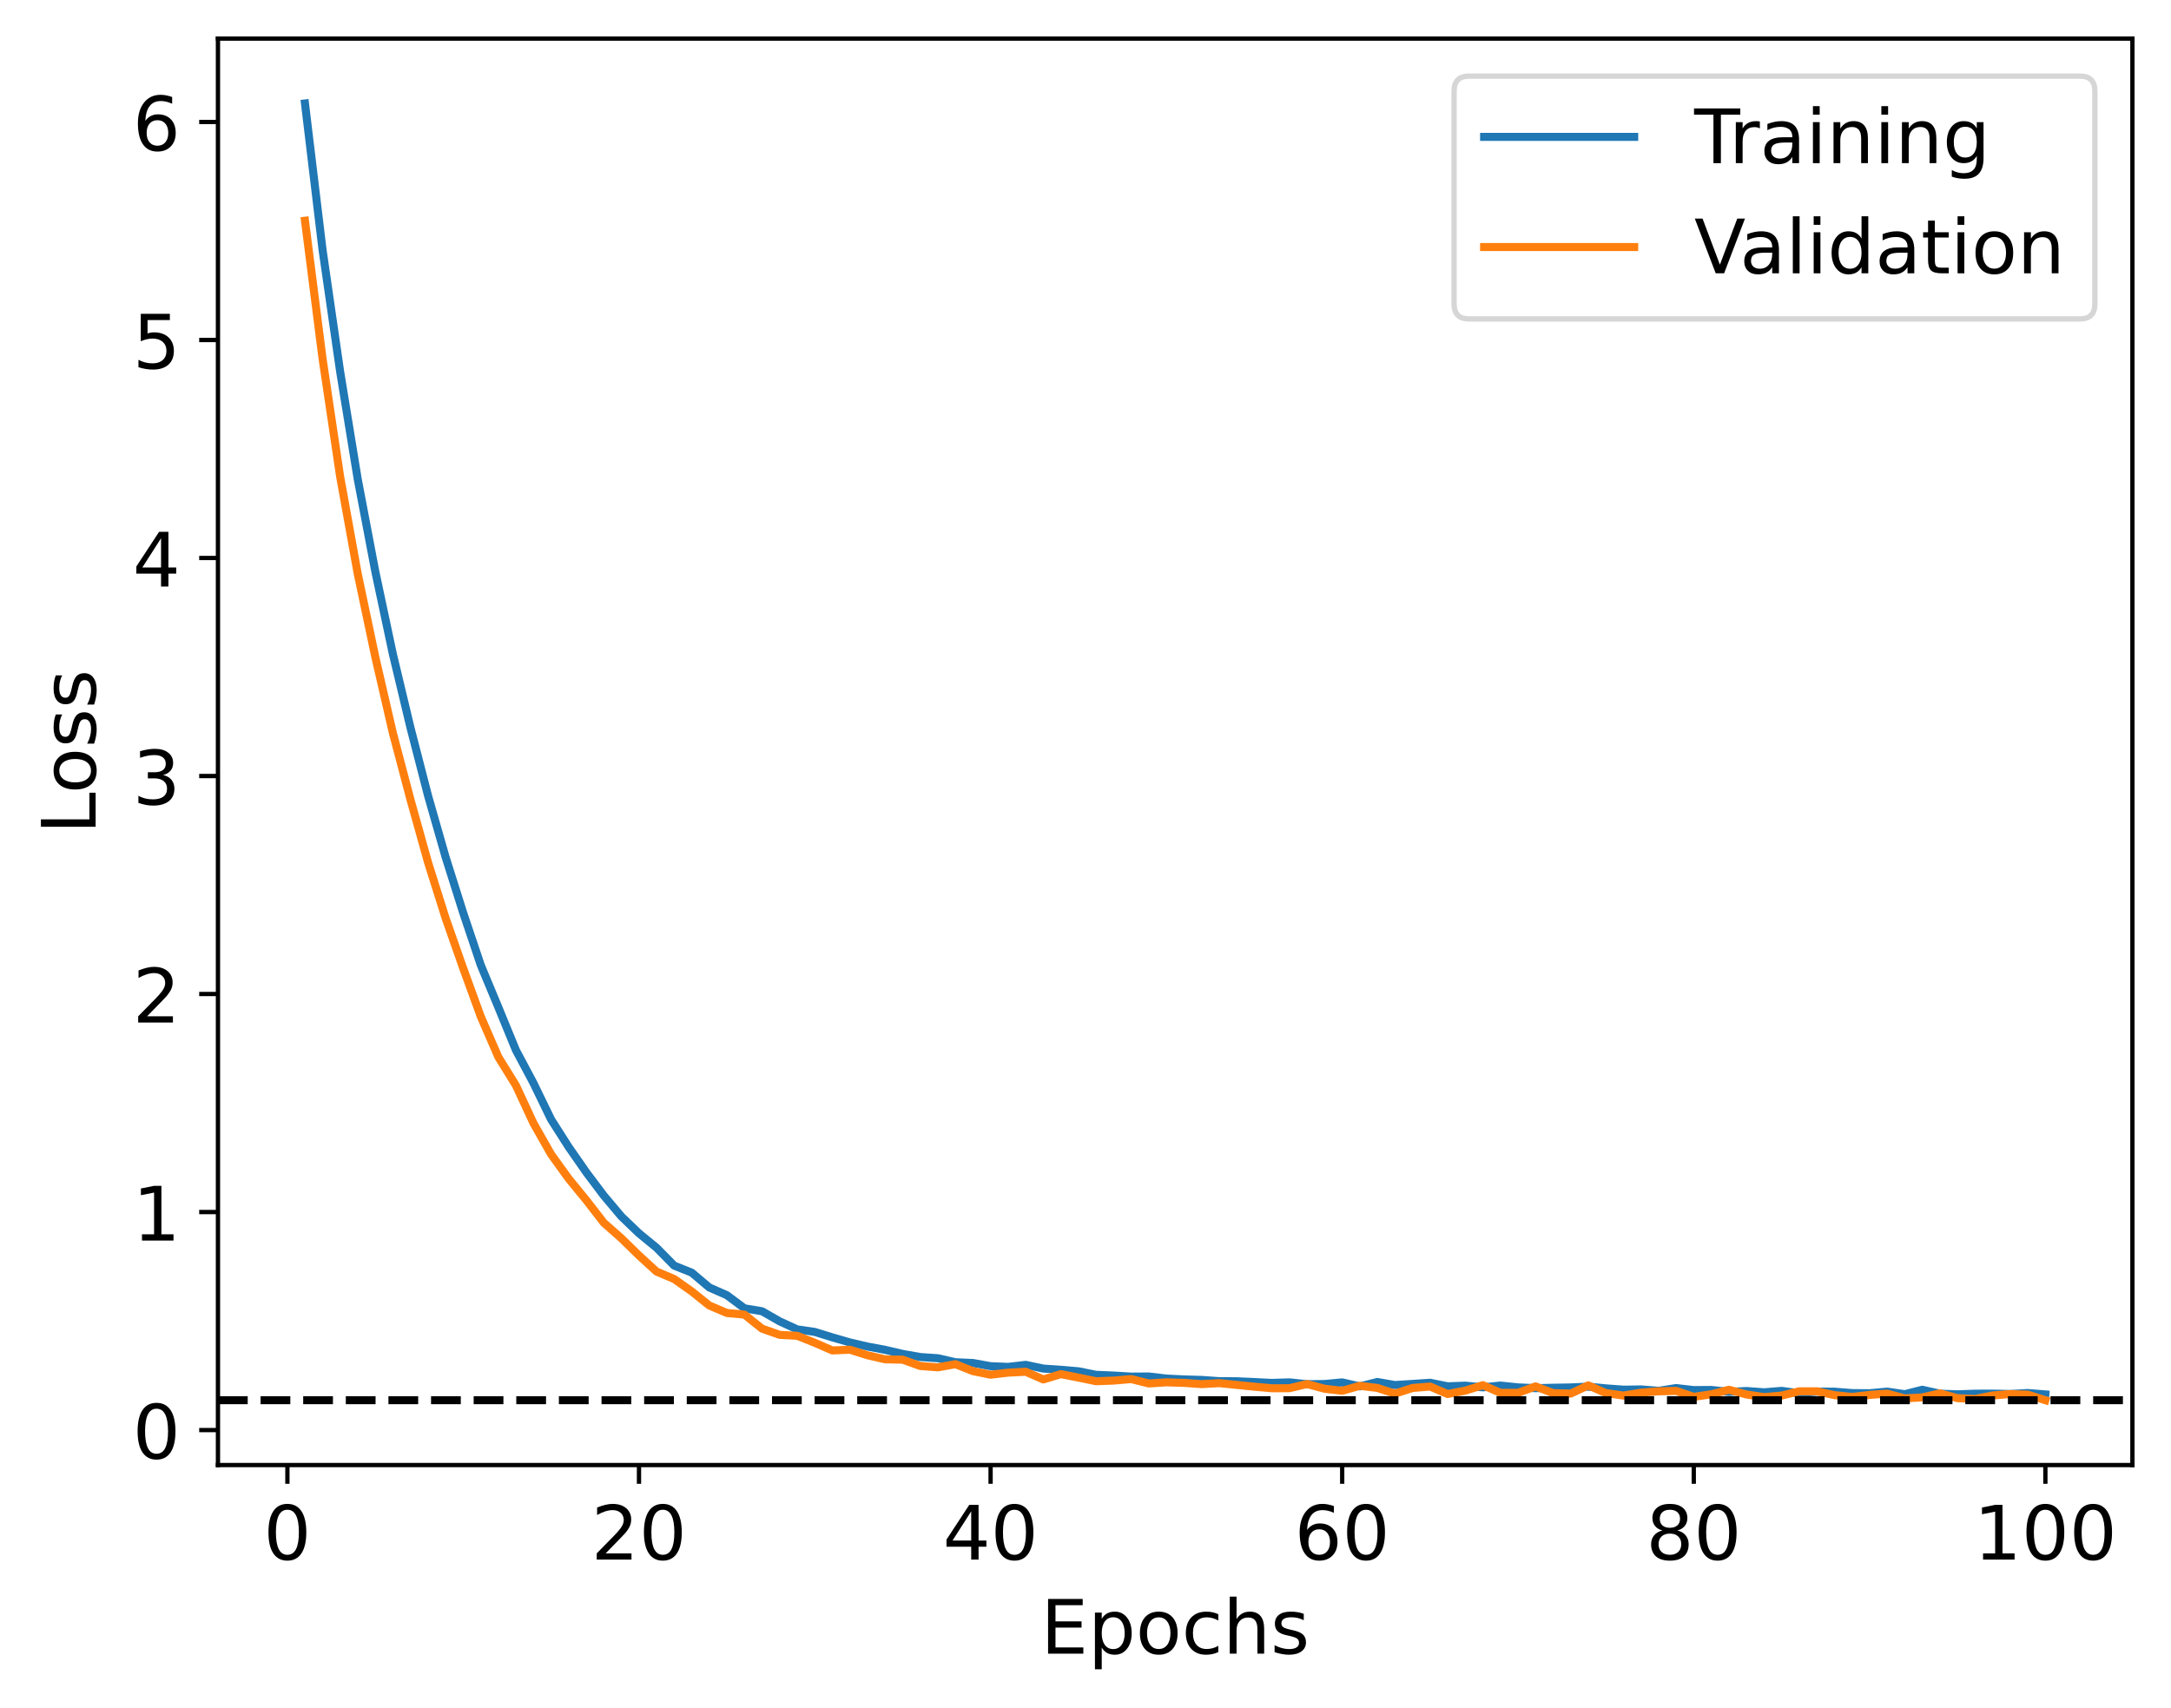
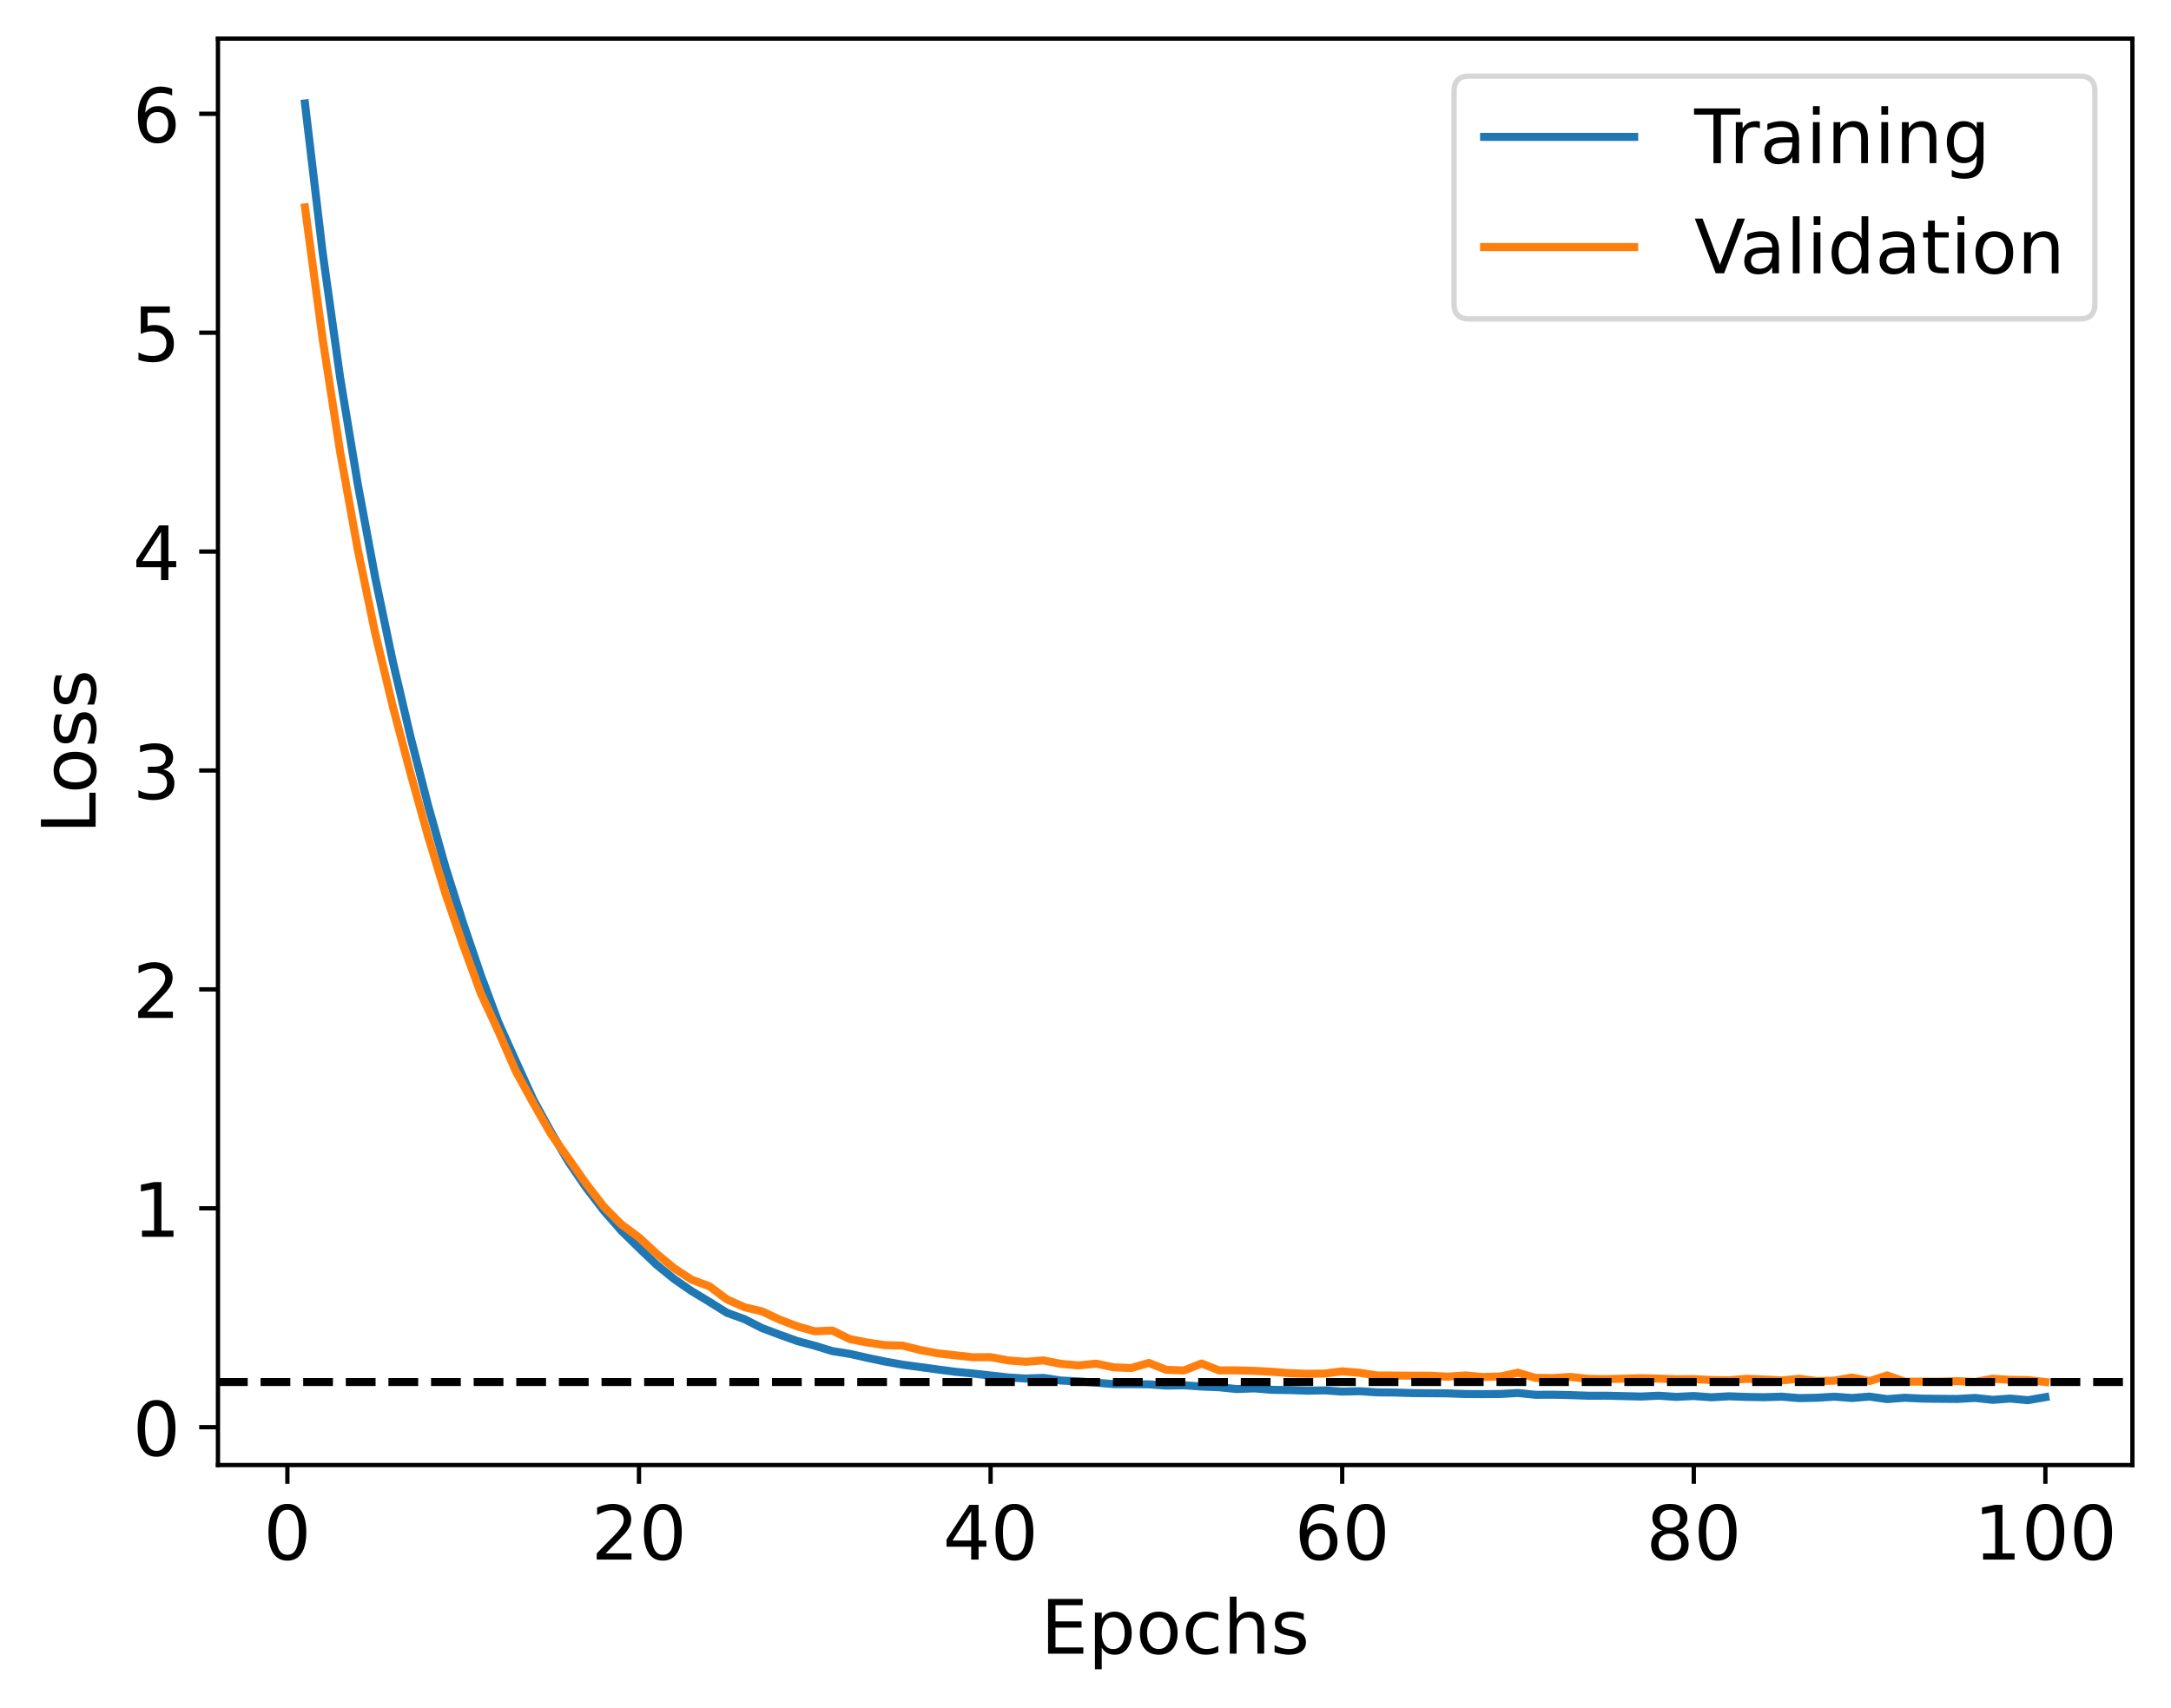
<svg xmlns="http://www.w3.org/2000/svg" xmlns:xlink="http://www.w3.org/1999/xlink" width="404.977pt" height="318.611pt" viewBox="0 0 404.977 318.611" version="1.1">
  <defs>
    <style type="text/css">*{stroke-linejoin: round; stroke-linecap: butt}</style>
  </defs>
  <g id="figure_1">
    <g id="patch_1">
      <path d="M 0 318.611  L 404.977 318.611  L 404.977 0  L 0 0  z " style="fill: #ffffff" />
    </g>
    <g id="axes_1">
      <g id="patch_2">
        <path d="M 40.657 273.312  L 397.777 273.312  L 397.777 7.2  L 40.657 7.2  z " style="fill: #ffffff" />
      </g>
      <g id="matplotlib.axis_1">
        <g id="xtick_1">
          <g id="line2d_1">
            <defs>
-               <path id="m2ffed8a973" d="M 0 0  L 0 3.5  " style="stroke: #000000; stroke-width: 0.8" />
-             </defs>
-             <g>
-               <use xlink:href="#m2ffed8a973" x="53.61" y="273.312" style="stroke: #000000; stroke-width: 0.8" />
+               <path id="mcd5db71404" d="M 0 0  L 0 3.5  " style="stroke: #000000; stroke-width: 0.8" />
+             </defs>
+             <g>
+               <use xlink:href="#mcd5db71404" x="53.61" y="273.312" style="stroke: #000000; stroke-width: 0.8" />
            </g>
          </g>
          <g id="text_1">
            <g transform="translate(49.15651 290.9498) scale(0.14 -0.14)">
              <defs>
                <path id="DejaVuSans-30" d="M 2034 4250  Q 1547 4250 1301 3770  Q 1056 3291 1056 2328  Q 1056 1369 1301 889  Q 1547 409 2034 409  Q 2525 409 2770 889  Q 3016 1369 3016 2328  Q 3016 3291 2770 3770  Q 2525 4250 2034 4250  z M 2034 4750  Q 2819 4750 3233 4129  Q 3647 3509 3647 2328  Q 3647 1150 3233 529  Q 2819 -91 2034 -91  Q 1250 -91 836 529  Q 422 1150 422 2328  Q 422 3509 836 4129  Q 1250 4750 2034 4750  z " transform="scale(0.015625)" />
              </defs>
              <use xlink:href="#DejaVuSans-30" />
            </g>
          </g>
        </g>
        <g id="xtick_2">
          <g id="line2d_2">
            <g>
-               <use xlink:href="#m2ffed8a973" x="119.197" y="273.312" style="stroke: #000000; stroke-width: 0.8" />
+               <use xlink:href="#mcd5db71404" x="119.197" y="273.312" style="stroke: #000000; stroke-width: 0.8" />
            </g>
          </g>
          <g id="text_2">
            <g transform="translate(110.2895 290.9498) scale(0.14 -0.14)">
              <defs>
                <path id="DejaVuSans-32" d="M 1228 531  L 3431 531  L 3431 0  L 469 0  L 469 531  Q 828 903 1448 1529  Q 2069 2156 2228 2338  Q 2531 2678 2651 2914  Q 2772 3150 2772 3378  Q 2772 3750 2511 3984  Q 2250 4219 1831 4219  Q 1534 4219 1204 4116  Q 875 4013 500 3803  L 500 4441  Q 881 4594 1212 4672  Q 1544 4750 1819 4750  Q 2544 4750 2975 4387  Q 3406 4025 3406 3419  Q 3406 3131 3298 2873  Q 3191 2616 2906 2266  Q 2828 2175 2409 1742  Q 1991 1309 1228 531  z " transform="scale(0.015625)" />
              </defs>
              <use xlink:href="#DejaVuSans-32" />
              <use xlink:href="#DejaVuSans-30" x="63.623" />
            </g>
          </g>
        </g>
        <g id="xtick_3">
          <g id="line2d_3">
            <g>
-               <use xlink:href="#m2ffed8a973" x="184.784" y="273.312" style="stroke: #000000; stroke-width: 0.8" />
+               <use xlink:href="#mcd5db71404" x="184.784" y="273.312" style="stroke: #000000; stroke-width: 0.8" />
            </g>
          </g>
          <g id="text_3">
            <g transform="translate(175.8763 290.9498) scale(0.14 -0.14)">
              <defs>
                <path id="DejaVuSans-34" d="M 2419 4116  L 825 1625  L 2419 1625  L 2419 4116  z M 2253 4666  L 3047 4666  L 3047 1625  L 3713 1625  L 3713 1100  L 3047 1100  L 3047 0  L 2419 0  L 2419 1100  L 313 1100  L 313 1709  L 2253 4666  z " transform="scale(0.015625)" />
              </defs>
              <use xlink:href="#DejaVuSans-34" />
              <use xlink:href="#DejaVuSans-30" x="63.623" />
            </g>
          </g>
        </g>
        <g id="xtick_4">
          <g id="line2d_4">
            <g>
-               <use xlink:href="#m2ffed8a973" x="250.371" y="273.312" style="stroke: #000000; stroke-width: 0.8" />
+               <use xlink:href="#mcd5db71404" x="250.371" y="273.312" style="stroke: #000000; stroke-width: 0.8" />
            </g>
          </g>
          <g id="text_4">
            <g transform="translate(241.4631 290.9498) scale(0.14 -0.14)">
              <defs>
                <path id="DejaVuSans-36" d="M 2113 2584  Q 1688 2584 1439 2293  Q 1191 2003 1191 1497  Q 1191 994 1439 701  Q 1688 409 2113 409  Q 2538 409 2786 701  Q 3034 994 3034 1497  Q 3034 2003 2786 2293  Q 2538 2584 2113 2584  z M 3366 4563  L 3366 3988  Q 3128 4100 2886 4159  Q 2644 4219 2406 4219  Q 1781 4219 1451 3797  Q 1122 3375 1075 2522  Q 1259 2794 1537 2939  Q 1816 3084 2150 3084  Q 2853 3084 3261 2657  Q 3669 2231 3669 1497  Q 3669 778 3244 343  Q 2819 -91 2113 -91  Q 1303 -91 875 529  Q 447 1150 447 2328  Q 447 3434 972 4092  Q 1497 4750 2381 4750  Q 2619 4750 2861 4703  Q 3103 4656 3366 4563  z " transform="scale(0.015625)" />
              </defs>
              <use xlink:href="#DejaVuSans-36" />
              <use xlink:href="#DejaVuSans-30" x="63.623" />
            </g>
          </g>
        </g>
        <g id="xtick_5">
          <g id="line2d_5">
            <g>
-               <use xlink:href="#m2ffed8a973" x="315.957" y="273.312" style="stroke: #000000; stroke-width: 0.8" />
+               <use xlink:href="#mcd5db71404" x="315.957" y="273.312" style="stroke: #000000; stroke-width: 0.8" />
            </g>
          </g>
          <g id="text_5">
            <g transform="translate(307.0499 290.9498) scale(0.14 -0.14)">
              <defs>
                <path id="DejaVuSans-38" d="M 2034 2216  Q 1584 2216 1326 1975  Q 1069 1734 1069 1313  Q 1069 891 1326 650  Q 1584 409 2034 409  Q 2484 409 2743 651  Q 3003 894 3003 1313  Q 3003 1734 2745 1975  Q 2488 2216 2034 2216  z M 1403 2484  Q 997 2584 770 2862  Q 544 3141 544 3541  Q 544 4100 942 4425  Q 1341 4750 2034 4750  Q 2731 4750 3128 4425  Q 3525 4100 3525 3541  Q 3525 3141 3298 2862  Q 3072 2584 2669 2484  Q 3125 2378 3379 2068  Q 3634 1759 3634 1313  Q 3634 634 3220 271  Q 2806 -91 2034 -91  Q 1263 -91 848 271  Q 434 634 434 1313  Q 434 1759 690 2068  Q 947 2378 1403 2484  z M 1172 3481  Q 1172 3119 1398 2916  Q 1625 2713 2034 2713  Q 2441 2713 2670 2916  Q 2900 3119 2900 3481  Q 2900 3844 2670 4047  Q 2441 4250 2034 4250  Q 1625 4250 1398 4047  Q 1172 3844 1172 3481  z " transform="scale(0.015625)" />
              </defs>
              <use xlink:href="#DejaVuSans-38" />
              <use xlink:href="#DejaVuSans-30" x="63.623" />
            </g>
          </g>
        </g>
        <g id="xtick_6">
          <g id="line2d_6">
            <g>
-               <use xlink:href="#m2ffed8a973" x="381.544" y="273.312" style="stroke: #000000; stroke-width: 0.8" />
+               <use xlink:href="#mcd5db71404" x="381.544" y="273.312" style="stroke: #000000; stroke-width: 0.8" />
            </g>
          </g>
          <g id="text_6">
            <g transform="translate(368.1829 290.9498) scale(0.14 -0.14)">
              <defs>
                <path id="DejaVuSans-31" d="M 794 531  L 1825 531  L 1825 4091  L 703 3866  L 703 4441  L 1819 4666  L 2450 4666  L 2450 531  L 3481 531  L 3481 0  L 794 0  L 794 531  z " transform="scale(0.015625)" />
              </defs>
              <use xlink:href="#DejaVuSans-31" />
              <use xlink:href="#DejaVuSans-30" x="63.623" />
              <use xlink:href="#DejaVuSans-30" x="127.246" />
            </g>
          </g>
        </g>
        <g id="text_7">
          <g transform="translate(194.135 308.4992) scale(0.14 -0.14)">
            <defs>
              <path id="DejaVuSans-45" d="M 628 4666  L 3578 4666  L 3578 4134  L 1259 4134  L 1259 2753  L 3481 2753  L 3481 2222  L 1259 2222  L 1259 531  L 3634 531  L 3634 0  L 628 0  L 628 4666  z " transform="scale(0.015625)" />
              <path id="DejaVuSans-70" d="M 1159 525  L 1159 -1331  L 581 -1331  L 581 3500  L 1159 3500  L 1159 2969  Q 1341 3281 1617 3432  Q 1894 3584 2278 3584  Q 2916 3584 3314 3078  Q 3713 2572 3713 1747  Q 3713 922 3314 415  Q 2916 -91 2278 -91  Q 1894 -91 1617 61  Q 1341 213 1159 525  z M 3116 1747  Q 3116 2381 2855 2742  Q 2594 3103 2138 3103  Q 1681 3103 1420 2742  Q 1159 2381 1159 1747  Q 1159 1113 1420 752  Q 1681 391 2138 391  Q 2594 391 2855 752  Q 3116 1113 3116 1747  z " transform="scale(0.015625)" />
              <path id="DejaVuSans-6f" d="M 1959 3097  Q 1497 3097 1228 2736  Q 959 2375 959 1747  Q 959 1119 1226 758  Q 1494 397 1959 397  Q 2419 397 2687 759  Q 2956 1122 2956 1747  Q 2956 2369 2687 2733  Q 2419 3097 1959 3097  z M 1959 3584  Q 2709 3584 3137 3096  Q 3566 2609 3566 1747  Q 3566 888 3137 398  Q 2709 -91 1959 -91  Q 1206 -91 779 398  Q 353 888 353 1747  Q 353 2609 779 3096  Q 1206 3584 1959 3584  z " transform="scale(0.015625)" />
              <path id="DejaVuSans-63" d="M 3122 3366  L 3122 2828  Q 2878 2963 2633 3030  Q 2388 3097 2138 3097  Q 1578 3097 1268 2742  Q 959 2388 959 1747  Q 959 1106 1268 751  Q 1578 397 2138 397  Q 2388 397 2633 464  Q 2878 531 3122 666  L 3122 134  Q 2881 22 2623 -34  Q 2366 -91 2075 -91  Q 1284 -91 818 406  Q 353 903 353 1747  Q 353 2603 823 3093  Q 1294 3584 2113 3584  Q 2378 3584 2631 3529  Q 2884 3475 3122 3366  z " transform="scale(0.015625)" />
              <path id="DejaVuSans-68" d="M 3513 2113  L 3513 0  L 2938 0  L 2938 2094  Q 2938 2591 2744 2837  Q 2550 3084 2163 3084  Q 1697 3084 1428 2787  Q 1159 2491 1159 1978  L 1159 0  L 581 0  L 581 4863  L 1159 4863  L 1159 2956  Q 1366 3272 1645 3428  Q 1925 3584 2291 3584  Q 2894 3584 3203 3211  Q 3513 2838 3513 2113  z " transform="scale(0.015625)" />
              <path id="DejaVuSans-73" d="M 2834 3397  L 2834 2853  Q 2591 2978 2328 3040  Q 2066 3103 1784 3103  Q 1356 3103 1142 2972  Q 928 2841 928 2578  Q 928 2378 1081 2264  Q 1234 2150 1697 2047  L 1894 2003  Q 2506 1872 2764 1633  Q 3022 1394 3022 966  Q 3022 478 2636 193  Q 2250 -91 1575 -91  Q 1294 -91 989 -36  Q 684 19 347 128  L 347 722  Q 666 556 975 473  Q 1284 391 1588 391  Q 1994 391 2212 530  Q 2431 669 2431 922  Q 2431 1156 2273 1281  Q 2116 1406 1581 1522  L 1381 1569  Q 847 1681 609 1914  Q 372 2147 372 2553  Q 372 3047 722 3315  Q 1072 3584 1716 3584  Q 2034 3584 2315 3537  Q 2597 3491 2834 3397  z " transform="scale(0.015625)" />
            </defs>
            <use xlink:href="#DejaVuSans-45" />
            <use xlink:href="#DejaVuSans-70" x="63.184" />
            <use xlink:href="#DejaVuSans-6f" x="126.66" />
            <use xlink:href="#DejaVuSans-63" x="187.842" />
            <use xlink:href="#DejaVuSans-68" x="242.822" />
            <use xlink:href="#DejaVuSans-73" x="306.201" />
          </g>
        </g>
      </g>
      <g id="matplotlib.axis_2">
        <g id="ytick_1">
          <g id="line2d_7">
            <defs>
-               <path id="m3e559b6076" d="M 0 0  L -3.5 0  " style="stroke: #000000; stroke-width: 0.8" />
-             </defs>
-             <g>
-               <use xlink:href="#m3e559b6076" x="40.657" y="266.783" style="stroke: #000000; stroke-width: 0.8" />
+               <path id="m7d91d69db1" d="M 0 0  L -3.5 0  " style="stroke: #000000; stroke-width: 0.8" />
+             </defs>
+             <g>
+               <use xlink:href="#m7d91d69db1" x="40.657" y="266.25" style="stroke: #000000; stroke-width: 0.8" />
            </g>
          </g>
          <g id="text_8">
-             <g transform="translate(24.74938 272.1016) scale(0.14 -0.14)">
+             <g transform="translate(24.74938 271.5687) scale(0.14 -0.14)">
              <use xlink:href="#DejaVuSans-30" />
            </g>
          </g>
        </g>
        <g id="ytick_2">
          <g id="line2d_8">
            <g>
-               <use xlink:href="#m3e559b6076" x="40.657" y="226.112" style="stroke: #000000; stroke-width: 0.8" />
+               <use xlink:href="#m7d91d69db1" x="40.657" y="225.412" style="stroke: #000000; stroke-width: 0.8" />
            </g>
          </g>
          <g id="text_9">
-             <g transform="translate(24.74938 231.431) scale(0.14 -0.14)">
+             <g transform="translate(24.74938 230.7314) scale(0.14 -0.14)">
              <use xlink:href="#DejaVuSans-31" />
            </g>
          </g>
        </g>
        <g id="ytick_3">
          <g id="line2d_9">
            <g>
-               <use xlink:href="#m3e559b6076" x="40.657" y="185.441" style="stroke: #000000; stroke-width: 0.8" />
+               <use xlink:href="#m7d91d69db1" x="40.657" y="184.575" style="stroke: #000000; stroke-width: 0.8" />
            </g>
          </g>
          <g id="text_10">
-             <g transform="translate(24.74938 190.7604) scale(0.14 -0.14)">
+             <g transform="translate(24.74938 189.8941) scale(0.14 -0.14)">
              <use xlink:href="#DejaVuSans-32" />
            </g>
          </g>
        </g>
        <g id="ytick_4">
          <g id="line2d_10">
            <g>
-               <use xlink:href="#m3e559b6076" x="40.657" y="144.771" style="stroke: #000000; stroke-width: 0.8" />
+               <use xlink:href="#m7d91d69db1" x="40.657" y="143.738" style="stroke: #000000; stroke-width: 0.8" />
            </g>
          </g>
          <g id="text_11">
-             <g transform="translate(24.74938 150.0898) scale(0.14 -0.14)">
+             <g transform="translate(24.74938 149.0568) scale(0.14 -0.14)">
              <defs>
                <path id="DejaVuSans-33" d="M 2597 2516  Q 3050 2419 3304 2112  Q 3559 1806 3559 1356  Q 3559 666 3084 287  Q 2609 -91 1734 -91  Q 1441 -91 1130 -33  Q 819 25 488 141  L 488 750  Q 750 597 1062 519  Q 1375 441 1716 441  Q 2309 441 2620 675  Q 2931 909 2931 1356  Q 2931 1769 2642 2001  Q 2353 2234 1838 2234  L 1294 2234  L 1294 2753  L 1863 2753  Q 2328 2753 2575 2939  Q 2822 3125 2822 3475  Q 2822 3834 2567 4026  Q 2313 4219 1838 4219  Q 1578 4219 1281 4162  Q 984 4106 628 3988  L 628 4550  Q 988 4650 1302 4700  Q 1616 4750 1894 4750  Q 2613 4750 3031 4423  Q 3450 4097 3450 3541  Q 3450 3153 3228 2886  Q 3006 2619 2597 2516  z " transform="scale(0.015625)" />
              </defs>
              <use xlink:href="#DejaVuSans-33" />
            </g>
          </g>
        </g>
        <g id="ytick_5">
          <g id="line2d_11">
            <g>
-               <use xlink:href="#m3e559b6076" x="40.657" y="104.1" style="stroke: #000000; stroke-width: 0.8" />
+               <use xlink:href="#m7d91d69db1" x="40.657" y="102.901" style="stroke: #000000; stroke-width: 0.8" />
            </g>
          </g>
          <g id="text_12">
-             <g transform="translate(24.74938 109.4192) scale(0.14 -0.14)">
+             <g transform="translate(24.74938 108.2195) scale(0.14 -0.14)">
              <use xlink:href="#DejaVuSans-34" />
            </g>
          </g>
        </g>
        <g id="ytick_6">
          <g id="line2d_12">
            <g>
-               <use xlink:href="#m3e559b6076" x="40.657" y="63.43" style="stroke: #000000; stroke-width: 0.8" />
+               <use xlink:href="#m7d91d69db1" x="40.657" y="62.063" style="stroke: #000000; stroke-width: 0.8" />
            </g>
          </g>
          <g id="text_13">
-             <g transform="translate(24.74938 68.74866) scale(0.14 -0.14)">
+             <g transform="translate(24.74938 67.38215) scale(0.14 -0.14)">
              <defs>
                <path id="DejaVuSans-35" d="M 691 4666  L 3169 4666  L 3169 4134  L 1269 4134  L 1269 2991  Q 1406 3038 1543 3061  Q 1681 3084 1819 3084  Q 2600 3084 3056 2656  Q 3513 2228 3513 1497  Q 3513 744 3044 326  Q 2575 -91 1722 -91  Q 1428 -91 1123 -41  Q 819 9 494 109  L 494 744  Q 775 591 1075 516  Q 1375 441 1709 441  Q 2250 441 2565 725  Q 2881 1009 2881 1497  Q 2881 1984 2565 2268  Q 2250 2553 1709 2553  Q 1456 2553 1204 2497  Q 953 2441 691 2322  L 691 4666  z " transform="scale(0.015625)" />
              </defs>
              <use xlink:href="#DejaVuSans-35" />
            </g>
          </g>
        </g>
        <g id="ytick_7">
          <g id="line2d_13">
            <g>
-               <use xlink:href="#m3e559b6076" x="40.657" y="22.759" style="stroke: #000000; stroke-width: 0.8" />
+               <use xlink:href="#m7d91d69db1" x="40.657" y="21.226" style="stroke: #000000; stroke-width: 0.8" />
            </g>
          </g>
          <g id="text_14">
-             <g transform="translate(24.74938 28.07807) scale(0.14 -0.14)">
+             <g transform="translate(24.74938 26.54485) scale(0.14 -0.14)">
              <use xlink:href="#DejaVuSans-36" />
            </g>
          </g>
        </g>
        <g id="text_15">
          <g transform="translate(17.83781 155.6101) rotate(-90) scale(0.14 -0.14)">
            <defs>
              <path id="DejaVuSans-4c" d="M 628 4666  L 1259 4666  L 1259 531  L 3531 531  L 3531 0  L 628 0  L 628 4666  z " transform="scale(0.015625)" />
            </defs>
            <use xlink:href="#DejaVuSans-4c" />
            <use xlink:href="#DejaVuSans-6f" x="53.963" />
            <use xlink:href="#DejaVuSans-73" x="115.145" />
            <use xlink:href="#DejaVuSans-73" x="167.244" />
          </g>
        </g>
      </g>
      <g id="line2d_14">
-         <path d="M 56.89 19.296  L 60.169 46.608  L 63.448 69.312  L 66.728 89.378  L 70.007 106.609  L 73.286 122.025  L 76.566 135.734  L 79.845 148.434  L 83.124 159.904  L 86.404 170.289  L 89.683 180.042  L 92.962 187.917  L 96.242 195.916  L 99.521 202.072  L 102.8 208.838  L 106.08 213.98  L 109.359 218.693  L 112.638 223.052  L 115.918 226.943  L 119.197 230.086  L 122.476 232.776  L 125.756 236.107  L 129.035 237.419  L 132.314 240.186  L 135.594 241.629  L 138.873 244.075  L 142.152 244.623  L 145.432 246.503  L 148.711 248.004  L 151.99 248.479  L 155.27 249.495  L 158.549 250.44  L 161.828 251.202  L 165.108 251.82  L 168.387 252.58  L 171.666 253.162  L 174.946 253.384  L 178.225 254.129  L 181.504 254.275  L 184.784 254.866  L 188.063 254.999  L 191.342 254.618  L 194.622 255.315  L 197.901 255.536  L 201.181 255.821  L 204.46 256.478  L 207.739 256.614  L 211.019 256.812  L 214.298 256.789  L 217.577 257.178  L 220.857 257.337  L 224.136 257.428  L 227.415 257.659  L 230.695 257.678  L 233.974 257.826  L 237.253 257.989  L 240.533 257.884  L 243.812 258.228  L 247.091 258.195  L 250.371 257.89  L 253.65 258.639  L 256.929 257.817  L 260.209 258.385  L 263.488 258.177  L 266.767 257.96  L 270.047 258.622  L 273.326 258.499  L 276.605 258.819  L 279.885 258.48  L 283.164 258.82  L 286.443 258.972  L 289.723 258.89  L 293.002 258.833  L 296.281 258.686  L 299.561 259.005  L 302.84 259.25  L 306.119 259.202  L 309.399 259.463  L 312.678 258.949  L 315.957 259.327  L 319.237 259.301  L 322.516 259.663  L 325.795 259.498  L 329.075 259.741  L 332.354 259.472  L 335.633 259.918  L 338.913 259.604  L 342.192 259.623  L 345.471 259.885  L 348.751 259.912  L 352.03 259.612  L 355.309 260.095  L 358.589 259.266  L 361.868 259.999  L 365.147 260.114  L 368.427 259.997  L 371.706 259.987  L 374.985 260.056  L 378.265 259.872  L 381.544 260.133  " clip-path="url(#p4abf70a6b2)" style="fill: none; stroke: #1f77b4; stroke-width: 1.5; stroke-linecap: square" />
+         <path d="M 56.89 19.296  L 60.169 47  L 63.448 70.44  L 66.728 90.256  L 70.007 107.839  L 73.286 123.467  L 76.566 137.401  L 79.845 150.217  L 83.124 161.874  L 86.404 172.263  L 89.683 181.9  L 92.962 190.711  L 96.242 198.019  L 99.521 205.218  L 102.8 211.204  L 106.08 216.783  L 109.359 221.579  L 112.638 225.862  L 115.918 229.61  L 119.197 232.82  L 122.476 235.947  L 125.756 238.612  L 129.035 240.878  L 132.314 242.852  L 135.594 244.905  L 138.873 246.097  L 142.152 247.767  L 145.432 248.995  L 148.711 250.175  L 151.99 251.054  L 155.27 252.057  L 158.549 252.577  L 161.828 253.321  L 165.108 254.006  L 168.387 254.592  L 171.666 255.038  L 174.946 255.483  L 178.225 255.916  L 181.504 256.234  L 184.784 256.609  L 188.063 256.971  L 191.342 257.171  L 194.622 257.051  L 197.901 257.545  L 201.181 257.704  L 204.46 257.942  L 207.739 258.216  L 211.019 258.224  L 214.298 258.255  L 217.577 258.491  L 220.857 258.431  L 224.136 258.663  L 227.415 258.799  L 230.695 259.133  L 233.974 259.008  L 237.253 259.278  L 240.533 259.323  L 243.812 259.441  L 247.091 259.379  L 250.371 259.608  L 253.65 259.539  L 256.929 259.753  L 260.209 259.785  L 263.488 259.89  L 266.767 259.915  L 270.047 259.941  L 273.326 260.057  L 276.605 260.075  L 279.885 260.049  L 283.164 259.871  L 286.443 260.205  L 289.723 260.19  L 293.002 260.264  L 296.281 260.378  L 299.561 260.373  L 302.84 260.449  L 306.119 260.532  L 309.399 260.375  L 312.678 260.595  L 315.957 260.434  L 319.237 260.675  L 322.516 260.484  L 325.795 260.604  L 329.075 260.658  L 332.354 260.554  L 335.633 260.827  L 338.913 260.759  L 342.192 260.556  L 345.471 260.805  L 348.751 260.542  L 352.03 261.013  L 355.309 260.755  L 358.589 260.918  L 361.868 260.959  L 365.147 260.981  L 368.427 260.792  L 371.706 261.149  L 374.985 260.91  L 378.265 261.216  L 381.544 260.644  " clip-path="url(#pe452999f26)" style="fill: none; stroke: #1f77b4; stroke-width: 1.5; stroke-linecap: square" />
      </g>
      <g id="line2d_15">
-         <path d="M 56.89 41.176  L 60.169 66.902  L 63.448 88.912  L 66.728 107.025  L 70.007 122.559  L 73.286 136.748  L 76.566 149.153  L 79.845 160.882  L 83.124 171.286  L 86.404 180.635  L 89.683 189.644  L 92.962 197.196  L 96.242 202.498  L 99.521 209.556  L 102.8 215.333  L 106.08 219.887  L 109.359 223.888  L 112.638 228.123  L 115.918 231.017  L 119.197 234.224  L 122.476 237.218  L 125.756 238.609  L 129.035 240.918  L 132.314 243.55  L 135.594 244.945  L 138.873 245.243  L 142.152 247.864  L 145.432 249.02  L 148.711 249.201  L 151.99 250.506  L 155.27 251.933  L 158.549 251.794  L 161.828 252.832  L 165.108 253.586  L 168.387 253.657  L 171.666 254.83  L 174.946 255.083  L 178.225 254.494  L 181.504 255.797  L 184.784 256.457  L 188.063 256.074  L 191.342 255.909  L 194.622 257.342  L 197.901 256.351  L 201.181 257.001  L 204.46 257.674  L 207.739 257.555  L 211.019 257.274  L 214.298 258.092  L 217.577 257.882  L 220.857 257.983  L 224.136 258.216  L 227.415 258.033  L 230.695 258.363  L 233.974 258.692  L 237.253 258.986  L 240.533 258.976  L 243.812 258.195  L 247.091 259.081  L 250.371 259.459  L 253.65 258.524  L 256.929 258.927  L 260.209 259.987  L 263.488 258.936  L 266.767 258.665  L 270.047 260.064  L 273.326 259.428  L 276.605 258.412  L 279.885 259.834  L 283.164 259.843  L 286.443 258.639  L 289.723 259.897  L 293.002 259.977  L 296.281 258.445  L 299.561 259.886  L 302.84 260.354  L 306.119 259.81  L 309.399 259.55  L 312.678 259.484  L 315.957 260.59  L 319.237 260.113  L 322.516 259.267  L 325.795 260.149  L 329.075 260.637  L 332.354 260.351  L 335.633 259.552  L 338.913 259.553  L 342.192 260.269  L 345.471 260.611  L 348.751 260.229  L 352.03 259.99  L 355.309 260.879  L 358.589 260.692  L 361.868 259.942  L 365.147 260.835  L 368.427 260.989  L 371.706 260.329  L 374.985 260.066  L 378.265 260.18  L 381.544 261.216  " clip-path="url(#p4abf70a6b2)" style="fill: none; stroke: #ff7f0e; stroke-width: 1.5; stroke-linecap: square" />
+         <path d="M 56.89 38.69  L 60.169 63.137  L 63.448 84.295  L 66.728 102.467  L 70.007 118.228  L 73.286 131.835  L 76.566 144.236  L 79.845 155.994  L 83.124 166.812  L 86.404 176.31  L 89.683 185.288  L 92.962 192.38  L 96.242 199.891  L 99.521 205.86  L 102.8 211.59  L 106.08 216.182  L 109.359 220.861  L 112.638 225.1  L 115.918 228.424  L 119.197 230.852  L 122.476 233.877  L 125.756 236.604  L 129.035 238.743  L 132.314 239.95  L 135.594 242.404  L 138.873 243.863  L 142.152 244.651  L 145.432 246.174  L 148.711 247.434  L 151.99 248.362  L 155.27 248.22  L 158.549 249.825  L 161.828 250.462  L 165.108 250.947  L 168.387 251.034  L 171.666 251.855  L 174.946 252.474  L 178.225 252.839  L 181.504 253.204  L 184.784 253.187  L 188.063 253.79  L 191.342 254.051  L 194.622 253.788  L 197.901 254.431  L 201.181 254.728  L 204.46 254.394  L 207.739 255.082  L 211.019 255.214  L 214.298 254.26  L 217.577 255.547  L 220.857 255.665  L 224.136 254.367  L 227.415 255.656  L 230.695 255.647  L 233.974 255.744  L 237.253 255.906  L 240.533 256.172  L 243.812 256.284  L 247.091 256.244  L 250.371 255.83  L 253.65 256.107  L 256.929 256.604  L 260.209 256.616  L 263.488 256.642  L 266.767 256.648  L 270.047 256.831  L 273.326 256.597  L 276.605 256.885  L 279.885 256.788  L 283.164 256.089  L 286.443 257.053  L 289.723 257.087  L 293.002 256.874  L 296.281 257.237  L 299.561 257.282  L 302.84 257.203  L 306.119 257.112  L 309.399 257.19  L 312.678 257.306  L 315.957 257.279  L 319.237 257.449  L 322.516 257.495  L 325.795 257.227  L 329.075 257.348  L 332.354 257.522  L 335.633 257.215  L 338.913 257.646  L 342.192 257.568  L 345.471 256.98  L 348.751 257.652  L 352.03 256.589  L 355.309 257.76  L 358.589 257.758  L 361.868 257.753  L 365.147 257.662  L 368.427 257.815  L 371.706 257.207  L 374.985 257.415  L 378.265 257.463  L 381.544 257.824  " clip-path="url(#pe452999f26)" style="fill: none; stroke: #ff7f0e; stroke-width: 1.5; stroke-linecap: square" />
      </g>
      <g id="line2d_16">
-         <path d="M 40.657 261.216  L 397.777 261.216  " clip-path="url(#p4abf70a6b2)" style="fill: none; stroke-dasharray: 5.55,2.4; stroke-dashoffset: 0; stroke: #000000; stroke-width: 1.5" />
+         <path d="M 40.657 257.824  L 397.777 257.824  " clip-path="url(#pe452999f26)" style="fill: none; stroke-dasharray: 5.55,2.4; stroke-dashoffset: 0; stroke: #000000; stroke-width: 1.5" />
      </g>
      <g id="patch_3">
        <path d="M 40.657 273.312  L 40.657 7.2  " style="fill: none; stroke: #000000; stroke-width: 0.8; stroke-linejoin: miter; stroke-linecap: square" />
      </g>
      <g id="patch_4">
        <path d="M 397.777 273.312  L 397.777 7.2  " style="fill: none; stroke: #000000; stroke-width: 0.8; stroke-linejoin: miter; stroke-linecap: square" />
      </g>
      <g id="patch_5">
        <path d="M 40.657 273.312  L 397.777 273.312  " style="fill: none; stroke: #000000; stroke-width: 0.8; stroke-linejoin: miter; stroke-linecap: square" />
      </g>
      <g id="patch_6">
        <path d="M 40.657 7.2  L 397.777 7.2  " style="fill: none; stroke: #000000; stroke-width: 0.8; stroke-linejoin: miter; stroke-linecap: square" />
      </g>
      <g id="legend_1">
        <g id="patch_7">
          <path d="M 274.043 59.499  L 387.977 59.499  Q 390.777 59.499 390.777 56.699  L 390.777 17  Q 390.777 14.2 387.977 14.2  L 274.043 14.2  Q 271.243 14.2 271.243 17  L 271.243 56.699  Q 271.243 59.499 274.043 59.499  z " style="fill: #ffffff; opacity: 0.8; stroke: #cccccc; stroke-linejoin: miter" />
        </g>
        <g id="line2d_17">
          <path d="M 276.843 25.538  L 290.843 25.538  L 304.843 25.538  " style="fill: none; stroke: #1f77b4; stroke-width: 1.5; stroke-linecap: square" />
        </g>
        <g id="text_16">
          <g transform="translate(316.0431 30.43781) scale(0.14 -0.14)">
            <defs>
              <path id="DejaVuSans-54" d="M -19 4666  L 3928 4666  L 3928 4134  L 2272 4134  L 2272 0  L 1638 0  L 1638 4134  L -19 4134  L -19 4666  z " transform="scale(0.015625)" />
              <path id="DejaVuSans-72" d="M 2631 2963  Q 2534 3019 2420 3045  Q 2306 3072 2169 3072  Q 1681 3072 1420 2755  Q 1159 2438 1159 1844  L 1159 0  L 581 0  L 581 3500  L 1159 3500  L 1159 2956  Q 1341 3275 1631 3429  Q 1922 3584 2338 3584  Q 2397 3584 2469 3576  Q 2541 3569 2628 3553  L 2631 2963  z " transform="scale(0.015625)" />
              <path id="DejaVuSans-61" d="M 2194 1759  Q 1497 1759 1228 1600  Q 959 1441 959 1056  Q 959 750 1161 570  Q 1363 391 1709 391  Q 2188 391 2477 730  Q 2766 1069 2766 1631  L 2766 1759  L 2194 1759  z M 3341 1997  L 3341 0  L 2766 0  L 2766 531  Q 2569 213 2275 61  Q 1981 -91 1556 -91  Q 1019 -91 701 211  Q 384 513 384 1019  Q 384 1609 779 1909  Q 1175 2209 1959 2209  L 2766 2209  L 2766 2266  Q 2766 2663 2505 2880  Q 2244 3097 1772 3097  Q 1472 3097 1187 3025  Q 903 2953 641 2809  L 641 3341  Q 956 3463 1253 3523  Q 1550 3584 1831 3584  Q 2591 3584 2966 3190  Q 3341 2797 3341 1997  z " transform="scale(0.015625)" />
              <path id="DejaVuSans-69" d="M 603 3500  L 1178 3500  L 1178 0  L 603 0  L 603 3500  z M 603 4863  L 1178 4863  L 1178 4134  L 603 4134  L 603 4863  z " transform="scale(0.015625)" />
              <path id="DejaVuSans-6e" d="M 3513 2113  L 3513 0  L 2938 0  L 2938 2094  Q 2938 2591 2744 2837  Q 2550 3084 2163 3084  Q 1697 3084 1428 2787  Q 1159 2491 1159 1978  L 1159 0  L 581 0  L 581 3500  L 1159 3500  L 1159 2956  Q 1366 3272 1645 3428  Q 1925 3584 2291 3584  Q 2894 3584 3203 3211  Q 3513 2838 3513 2113  z " transform="scale(0.015625)" />
              <path id="DejaVuSans-67" d="M 2906 1791  Q 2906 2416 2648 2759  Q 2391 3103 1925 3103  Q 1463 3103 1205 2759  Q 947 2416 947 1791  Q 947 1169 1205 825  Q 1463 481 1925 481  Q 2391 481 2648 825  Q 2906 1169 2906 1791  z M 3481 434  Q 3481 -459 3084 -895  Q 2688 -1331 1869 -1331  Q 1566 -1331 1297 -1286  Q 1028 -1241 775 -1147  L 775 -588  Q 1028 -725 1275 -790  Q 1522 -856 1778 -856  Q 2344 -856 2625 -561  Q 2906 -266 2906 331  L 2906 616  Q 2728 306 2450 153  Q 2172 0 1784 0  Q 1141 0 747 490  Q 353 981 353 1791  Q 353 2603 747 3093  Q 1141 3584 1784 3584  Q 2172 3584 2450 3431  Q 2728 3278 2906 2969  L 2906 3500  L 3481 3500  L 3481 434  z " transform="scale(0.015625)" />
            </defs>
            <use xlink:href="#DejaVuSans-54" />
            <use xlink:href="#DejaVuSans-72" x="46.334" />
            <use xlink:href="#DejaVuSans-61" x="87.447" />
            <use xlink:href="#DejaVuSans-69" x="148.727" />
            <use xlink:href="#DejaVuSans-6e" x="176.51" />
            <use xlink:href="#DejaVuSans-69" x="239.889" />
            <use xlink:href="#DejaVuSans-6e" x="267.672" />
            <use xlink:href="#DejaVuSans-67" x="331.051" />
          </g>
        </g>
        <g id="line2d_18">
          <path d="M 276.843 46.087  L 290.843 46.087  L 304.843 46.087  " style="fill: none; stroke: #ff7f0e; stroke-width: 1.5; stroke-linecap: square" />
        </g>
        <g id="text_17">
          <g transform="translate(316.0431 50.98719) scale(0.14 -0.14)">
            <defs>
              <path id="DejaVuSans-56" d="M 1831 0  L 50 4666  L 709 4666  L 2188 738  L 3669 4666  L 4325 4666  L 2547 0  L 1831 0  z " transform="scale(0.015625)" />
              <path id="DejaVuSans-6c" d="M 603 4863  L 1178 4863  L 1178 0  L 603 0  L 603 4863  z " transform="scale(0.015625)" />
              <path id="DejaVuSans-64" d="M 2906 2969  L 2906 4863  L 3481 4863  L 3481 0  L 2906 0  L 2906 525  Q 2725 213 2448 61  Q 2172 -91 1784 -91  Q 1150 -91 751 415  Q 353 922 353 1747  Q 353 2572 751 3078  Q 1150 3584 1784 3584  Q 2172 3584 2448 3432  Q 2725 3281 2906 2969  z M 947 1747  Q 947 1113 1208 752  Q 1469 391 1925 391  Q 2381 391 2643 752  Q 2906 1113 2906 1747  Q 2906 2381 2643 2742  Q 2381 3103 1925 3103  Q 1469 3103 1208 2742  Q 947 2381 947 1747  z " transform="scale(0.015625)" />
              <path id="DejaVuSans-74" d="M 1172 4494  L 1172 3500  L 2356 3500  L 2356 3053  L 1172 3053  L 1172 1153  Q 1172 725 1289 603  Q 1406 481 1766 481  L 2356 481  L 2356 0  L 1766 0  Q 1100 0 847 248  Q 594 497 594 1153  L 594 3053  L 172 3053  L 172 3500  L 594 3500  L 594 4494  L 1172 4494  z " transform="scale(0.015625)" />
            </defs>
            <use xlink:href="#DejaVuSans-56" />
            <use xlink:href="#DejaVuSans-61" x="60.658" />
            <use xlink:href="#DejaVuSans-6c" x="121.938" />
            <use xlink:href="#DejaVuSans-69" x="149.721" />
            <use xlink:href="#DejaVuSans-64" x="177.504" />
            <use xlink:href="#DejaVuSans-61" x="240.98" />
            <use xlink:href="#DejaVuSans-74" x="302.26" />
            <use xlink:href="#DejaVuSans-69" x="341.469" />
            <use xlink:href="#DejaVuSans-6f" x="369.252" />
            <use xlink:href="#DejaVuSans-6e" x="430.434" />
          </g>
        </g>
      </g>
    </g>
  </g>
  <defs>
-     <clipPath id="p4abf70a6b2">
+     <clipPath id="pe452999f26">
      <rect x="40.657" y="7.2" width="357.12" height="266.112" />
    </clipPath>
  </defs>
</svg>
